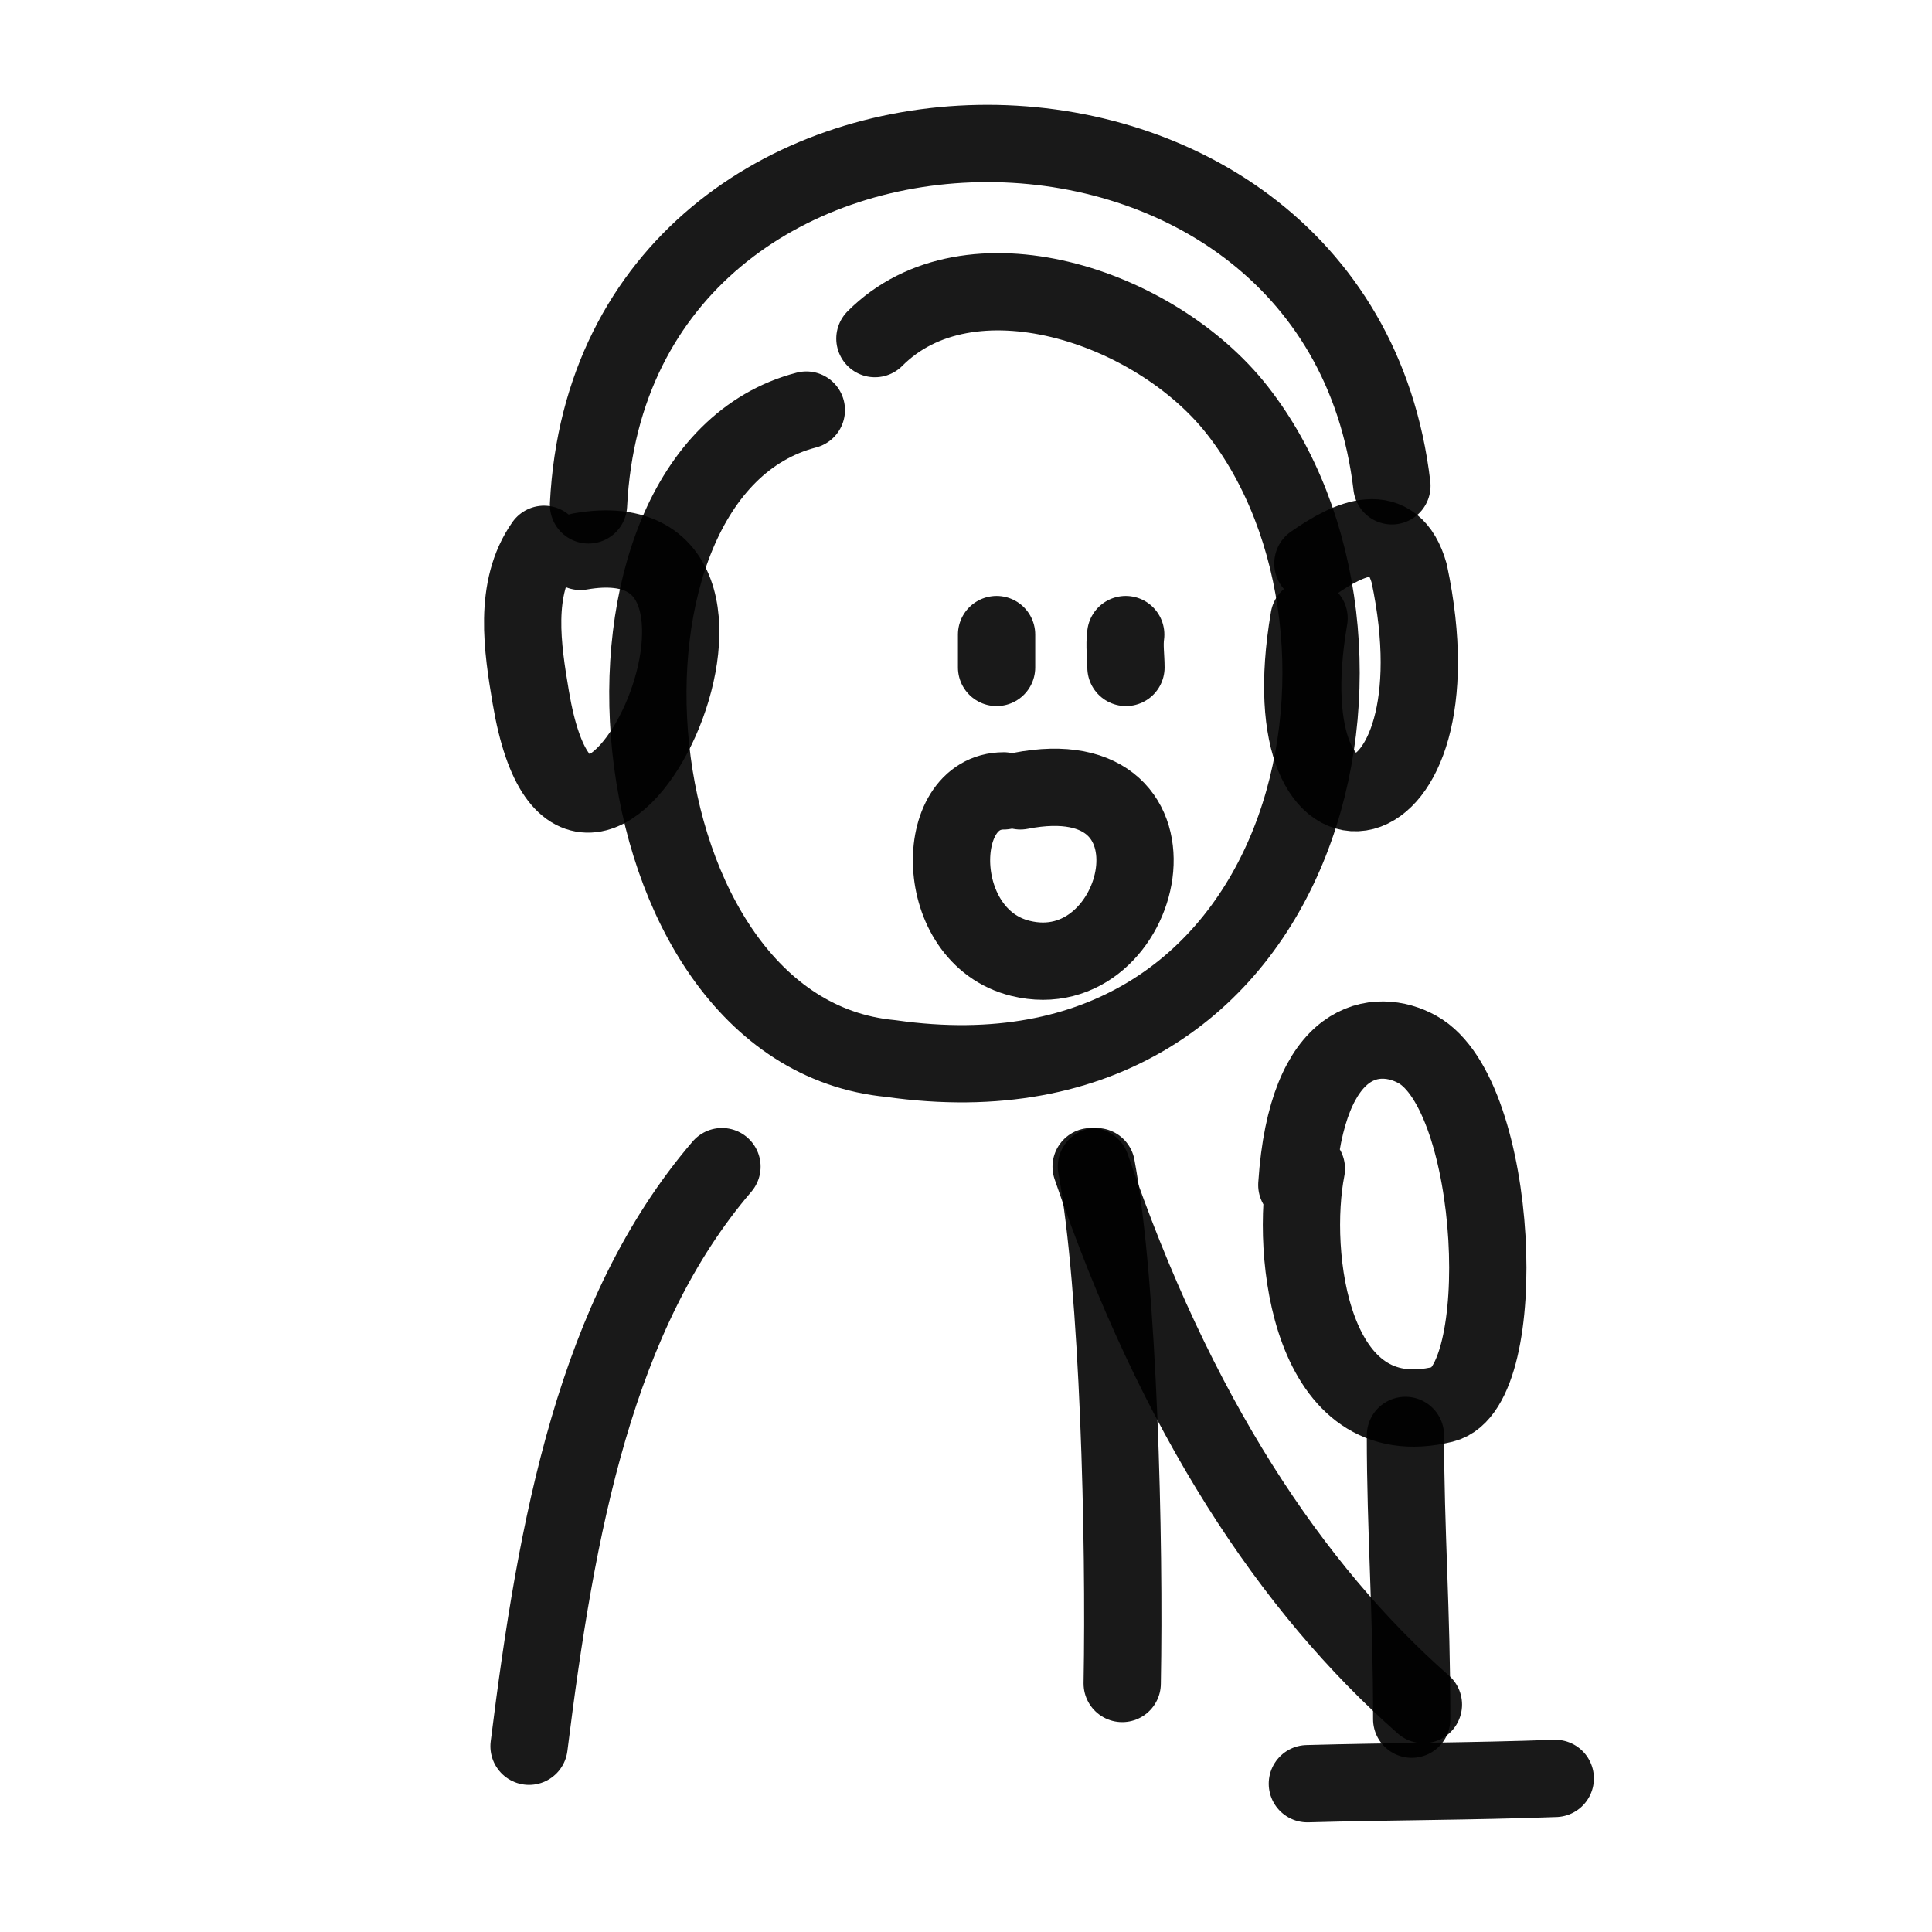
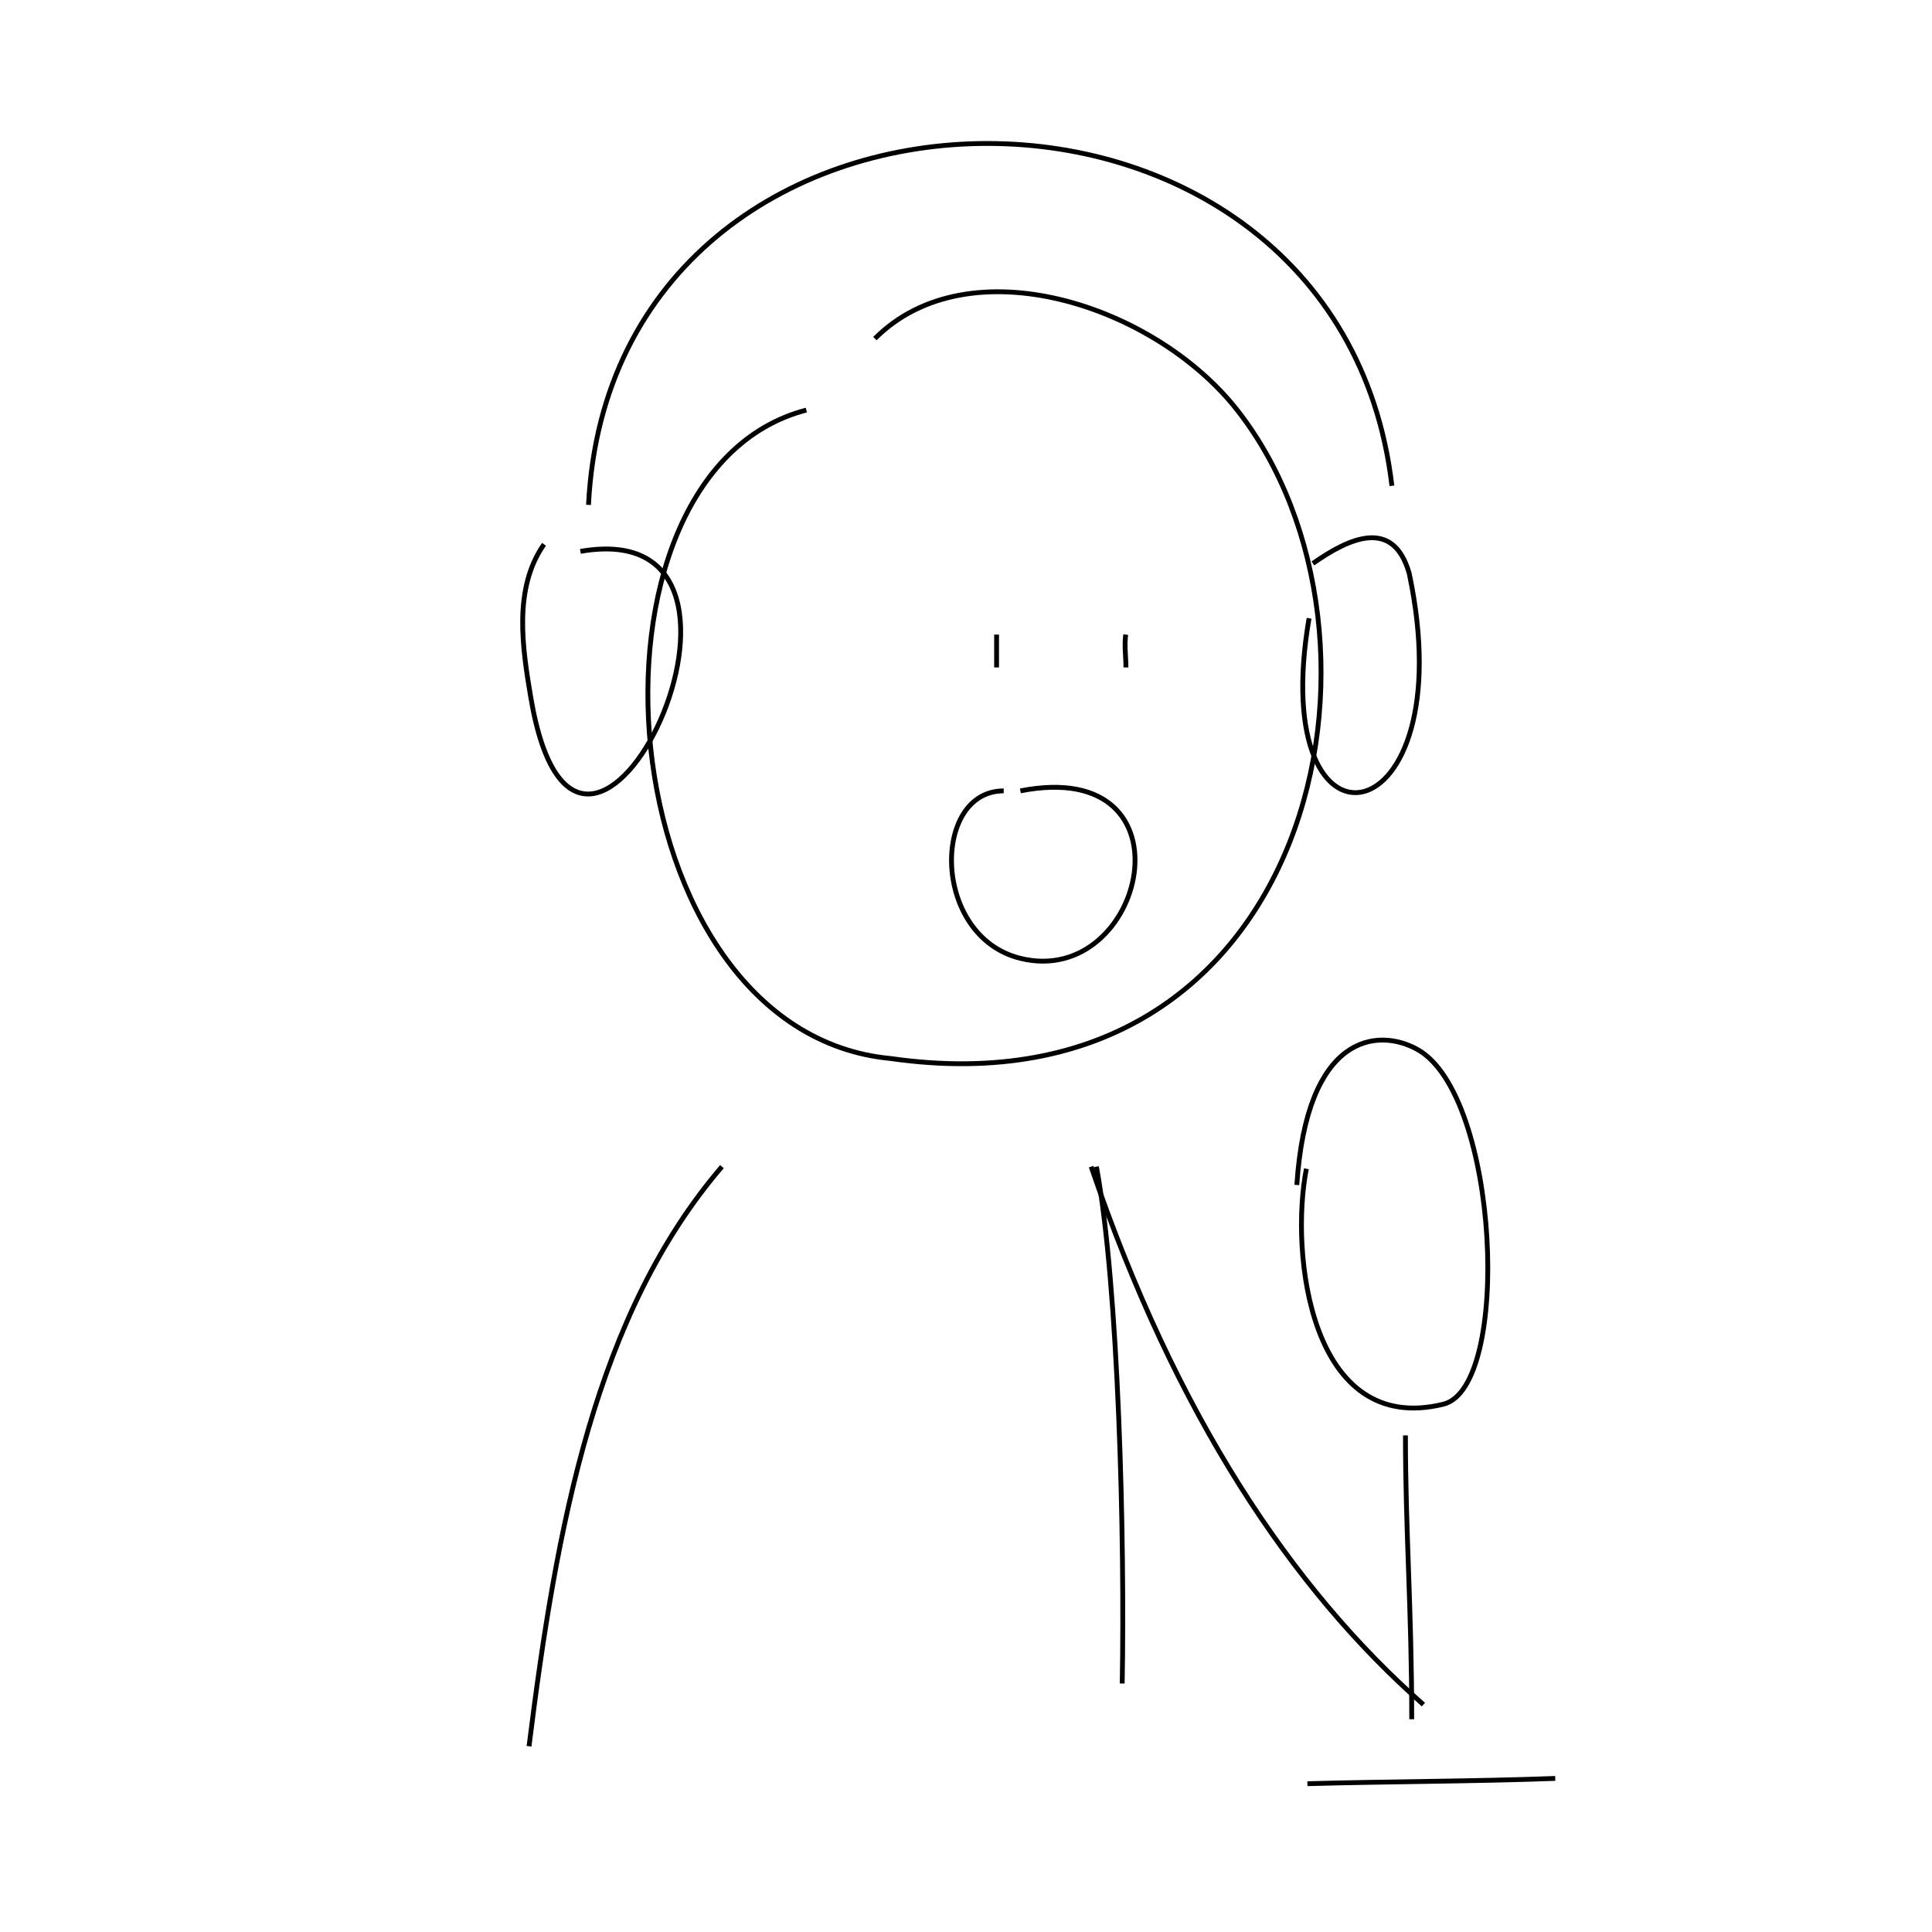
<svg xmlns="http://www.w3.org/2000/svg" width="800px" height="800px" viewBox="0 0 400 400" fill="none">
-   <path d="M322 368.204C304.902 368.831 287.615 368.824 270.679 369.296" stroke="#000000" stroke-opacity="0.9" stroke-width="16" stroke-linecap="round" stroke-linejoin="round" />
-   <path d="M181.141 70.106C200.576 50.57 239.064 63.124 256.15 84.902C292.926 131.776 272.317 231.712 184.415 219.155C125.41 213.621 116.716 97.95 166.945 84.902" stroke="#000000" stroke-opacity="0.9" stroke-width="16" stroke-linecap="round" stroke-linejoin="round" />
-   <path d="M268.495 245.338C270.547 214.115 285.207 212.676 293.477 217.287C310.489 226.772 313.002 287.246 298.836 290.723C271.238 297.497 267.045 259.457 270.474 241.977" stroke="#000000" stroke-opacity="0.9" stroke-width="16" stroke-linecap="round" stroke-linejoin="round" />
-   <path d="M290.982 297.189C290.981 316.883 292.281 333.262 292.281 355.942" stroke="#000000" stroke-opacity="0.9" stroke-width="16" stroke-linecap="round" stroke-linejoin="round" />
-   <path d="M232.341 348.549C232.891 319.001 231.622 266.383 227.001 241.54" stroke="#000000" stroke-opacity="0.9" stroke-width="16" stroke-linecap="round" stroke-linejoin="round" />
-   <path d="M149.474 241.54C123.268 272.114 115.231 315.883 109.53 361.541" stroke="#000000" stroke-opacity="0.9" stroke-width="16" stroke-linecap="round" stroke-linejoin="round" />
-   <path d="M211.257 163.744C248.174 156.489 237.181 204.817 211.257 198.414C192.867 193.872 192.867 163.744 207.809 163.744" stroke="#000000" stroke-opacity="0.9" stroke-width="16" stroke-linecap="round" stroke-linejoin="round" />
-   <path d="M233.117 138.184C233.117 136 232.751 133.664 233.07 131.382" stroke="#000000" stroke-opacity="0.9" stroke-width="16" stroke-linecap="round" stroke-linejoin="round" />
-   <path d="M206.332 138.184C206.332 135.918 206.332 133.648 206.332 131.382" stroke="#000000" stroke-opacity="0.9" stroke-width="16" stroke-linecap="round" stroke-linejoin="round" />
-   <path d="M120.167 114.157C167.68 105.86 120.217 205.648 109.895 144.402C108.18 134.235 106.226 121.817 112.635 112.695" stroke="#000000" stroke-opacity="0.9" stroke-width="16" stroke-linecap="round" stroke-linejoin="round" />
-   <path d="M271.819 116.655C279.312 111.394 288.475 107.113 291.763 118.718C303.437 173.84 261.944 180.937 271.029 128.006" stroke="#000000" stroke-opacity="0.9" stroke-width="16" stroke-linecap="round" stroke-linejoin="round" />
-   <path d="M121.843 104.532C126.754 6.393 276.915 4.49 288.179 100.583" stroke="#000000" stroke-opacity="0.9" stroke-width="16" stroke-linecap="round" stroke-linejoin="round" />
-   <path d="M225.91 241.54C243.381 292.861 267.403 328.894 294.702 352.917" stroke="#000000" stroke-opacity="0.9" stroke-width="16" stroke-linecap="round" stroke-linejoin="round" />
+   <path d="M322 368.204C304.902 368.831 287.615 368.824 270.679 369.296" stroke="#000000" strokeOpacity="0.9" strokeWidth="16" strokeLinecap="round" strokeLinejoin="round" />
+   <path d="M181.141 70.106C200.576 50.57 239.064 63.124 256.15 84.902C292.926 131.776 272.317 231.712 184.415 219.155C125.41 213.621 116.716 97.95 166.945 84.902" stroke="#000000" strokeOpacity="0.9" strokeWidth="16" strokeLinecap="round" strokeLinejoin="round" />
+   <path d="M268.495 245.338C270.547 214.115 285.207 212.676 293.477 217.287C310.489 226.772 313.002 287.246 298.836 290.723C271.238 297.497 267.045 259.457 270.474 241.977" stroke="#000000" strokeOpacity="0.9" strokeWidth="16" strokeLinecap="round" strokeLinejoin="round" />
+   <path d="M290.982 297.189C290.981 316.883 292.281 333.262 292.281 355.942" stroke="#000000" strokeOpacity="0.9" strokeWidth="16" strokeLinecap="round" strokeLinejoin="round" />
+   <path d="M232.341 348.549C232.891 319.001 231.622 266.383 227.001 241.54" stroke="#000000" strokeOpacity="0.9" strokeWidth="16" strokeLinecap="round" strokeLinejoin="round" />
+   <path d="M149.474 241.54C123.268 272.114 115.231 315.883 109.53 361.541" stroke="#000000" strokeOpacity="0.9" strokeWidth="16" strokeLinecap="round" strokeLinejoin="round" />
+   <path d="M211.257 163.744C248.174 156.489 237.181 204.817 211.257 198.414C192.867 193.872 192.867 163.744 207.809 163.744" stroke="#000000" strokeOpacity="0.9" strokeWidth="16" strokeLinecap="round" strokeLinejoin="round" />
+   <path d="M233.117 138.184C233.117 136 232.751 133.664 233.07 131.382" stroke="#000000" strokeOpacity="0.9" strokeWidth="16" strokeLinecap="round" strokeLinejoin="round" />
+   <path d="M206.332 138.184C206.332 135.918 206.332 133.648 206.332 131.382" stroke="#000000" strokeOpacity="0.9" strokeWidth="16" strokeLinecap="round" strokeLinejoin="round" />
+   <path d="M120.167 114.157C167.68 105.86 120.217 205.648 109.895 144.402C108.18 134.235 106.226 121.817 112.635 112.695" stroke="#000000" strokeOpacity="0.9" strokeWidth="16" strokeLinecap="round" strokeLinejoin="round" />
+   <path d="M271.819 116.655C279.312 111.394 288.475 107.113 291.763 118.718C303.437 173.84 261.944 180.937 271.029 128.006" stroke="#000000" strokeOpacity="0.9" strokeWidth="16" strokeLinecap="round" strokeLinejoin="round" />
+   <path d="M121.843 104.532C126.754 6.393 276.915 4.49 288.179 100.583" stroke="#000000" strokeOpacity="0.9" strokeWidth="16" strokeLinecap="round" strokeLinejoin="round" />
+   <path d="M225.91 241.54C243.381 292.861 267.403 328.894 294.702 352.917" stroke="#000000" strokeOpacity="0.9" strokeWidth="16" strokeLinecap="round" strokeLinejoin="round" />
</svg>
